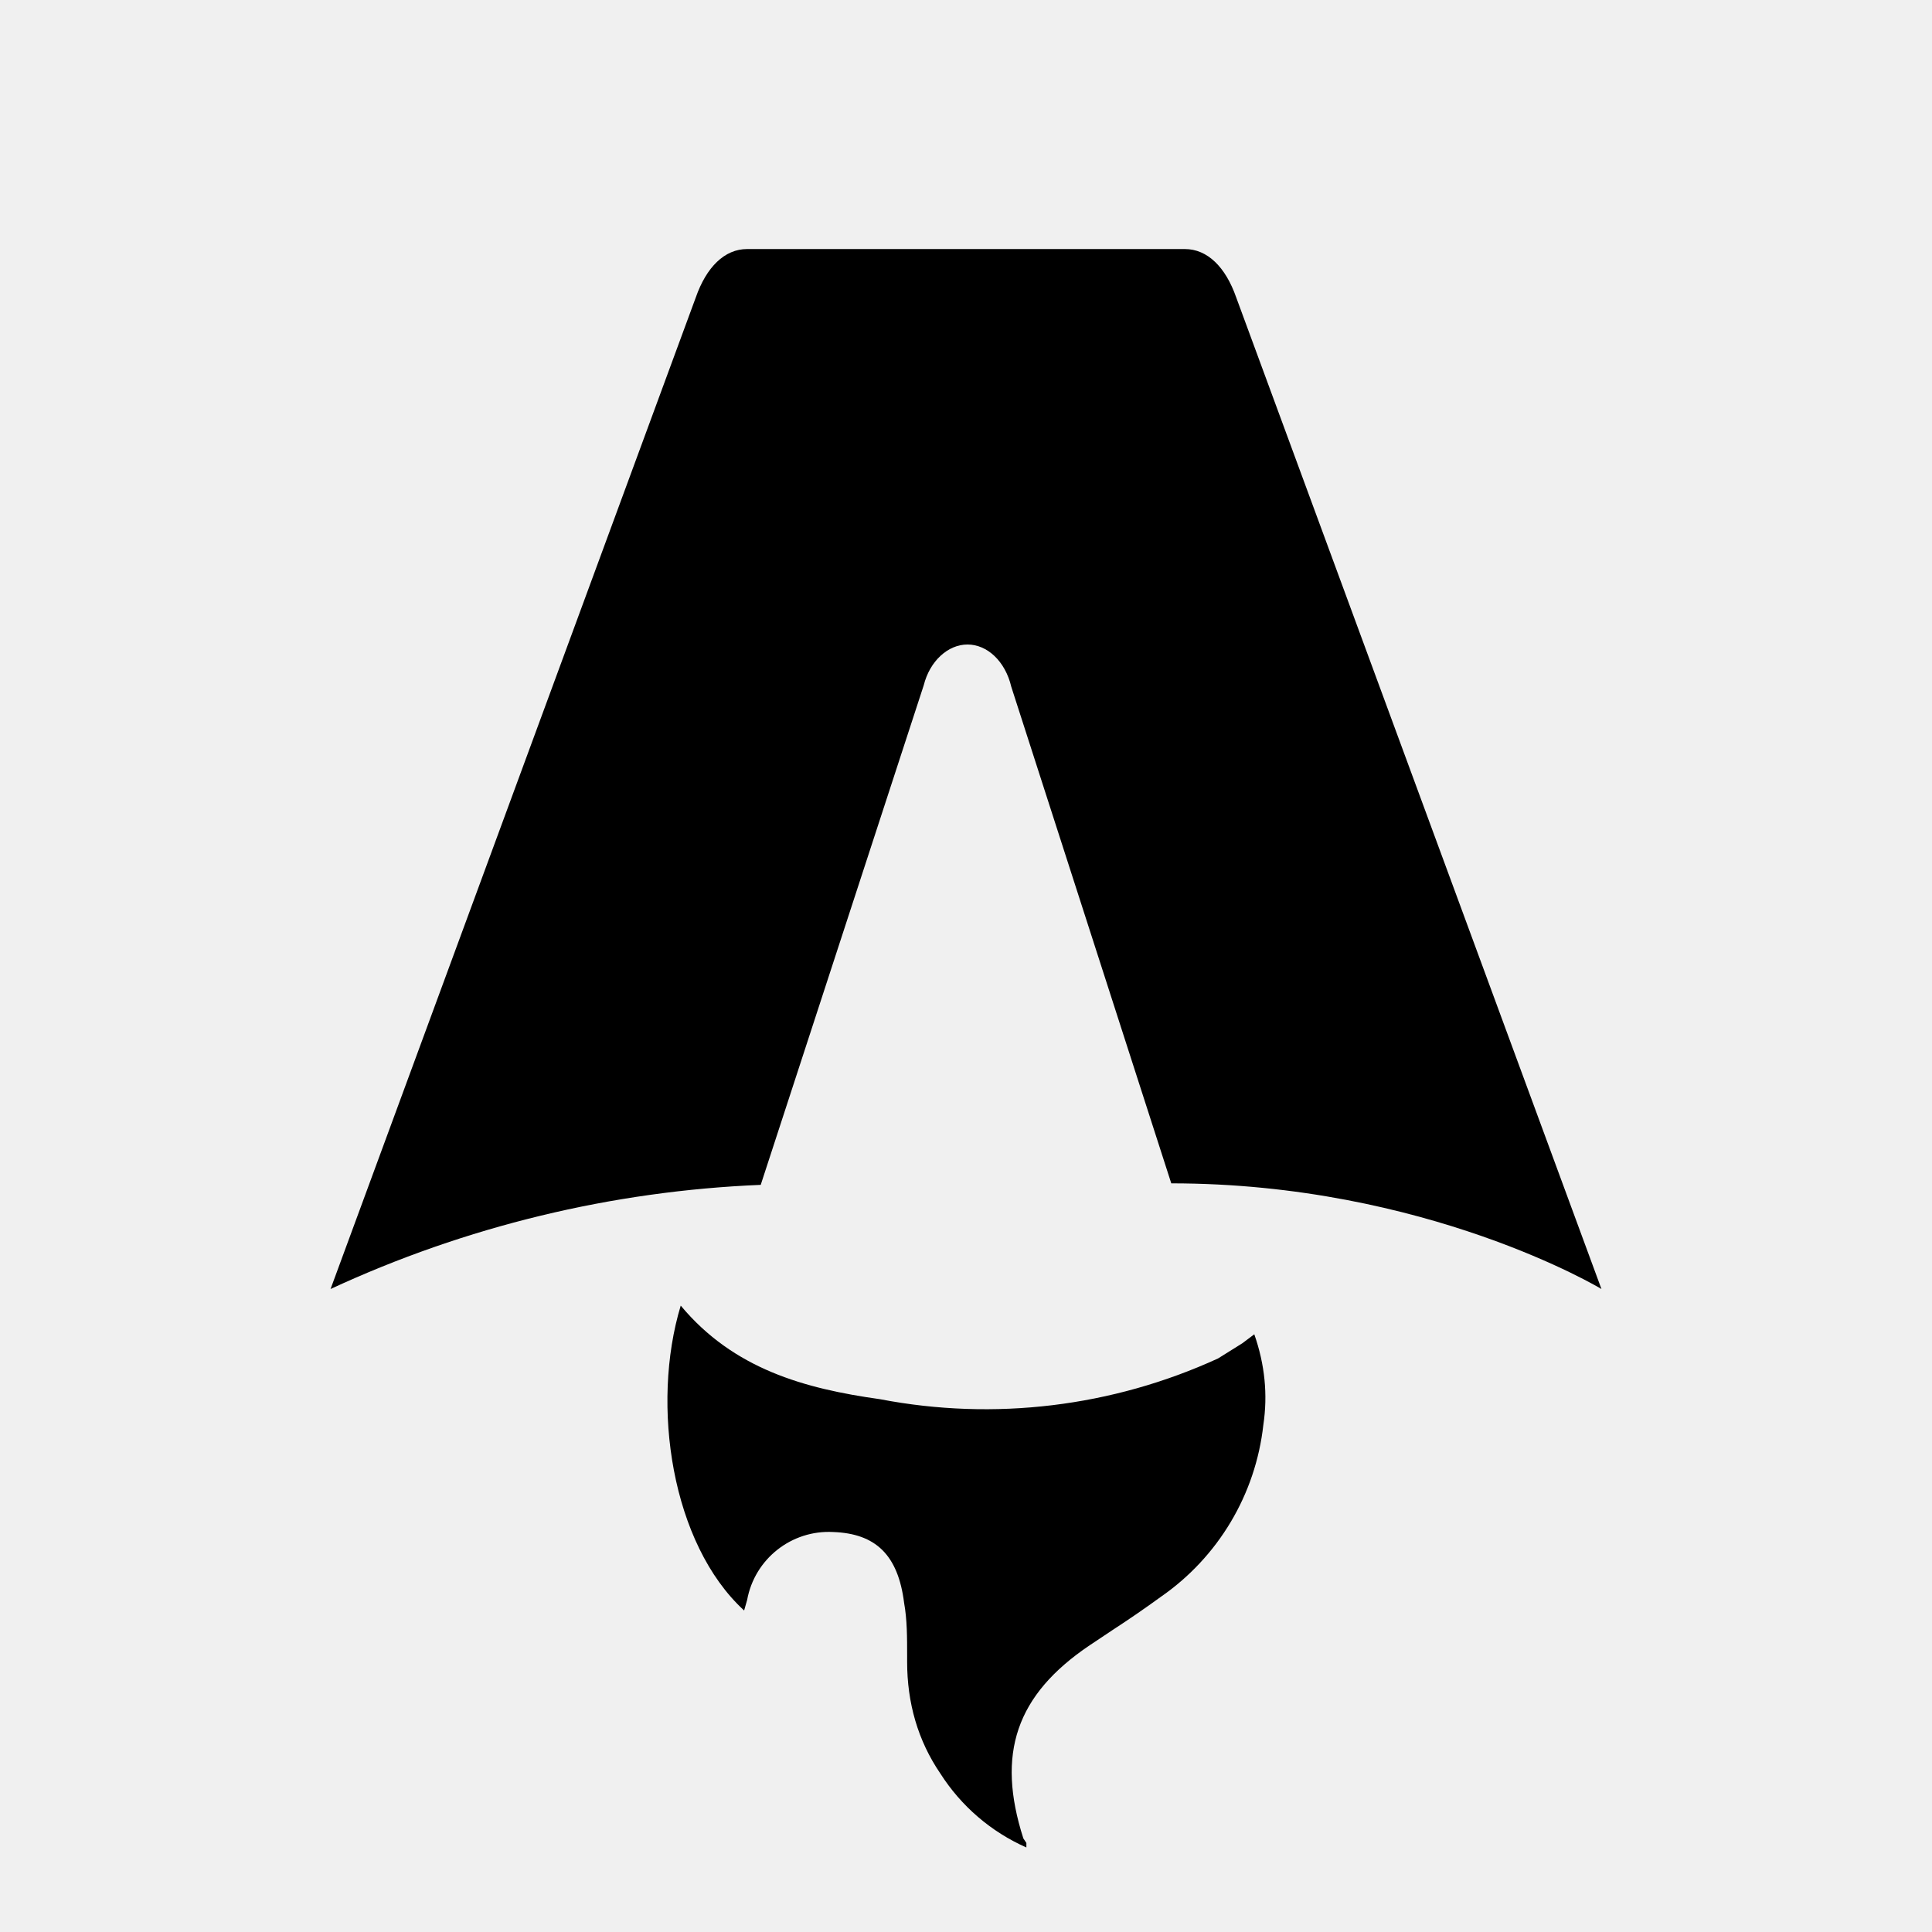
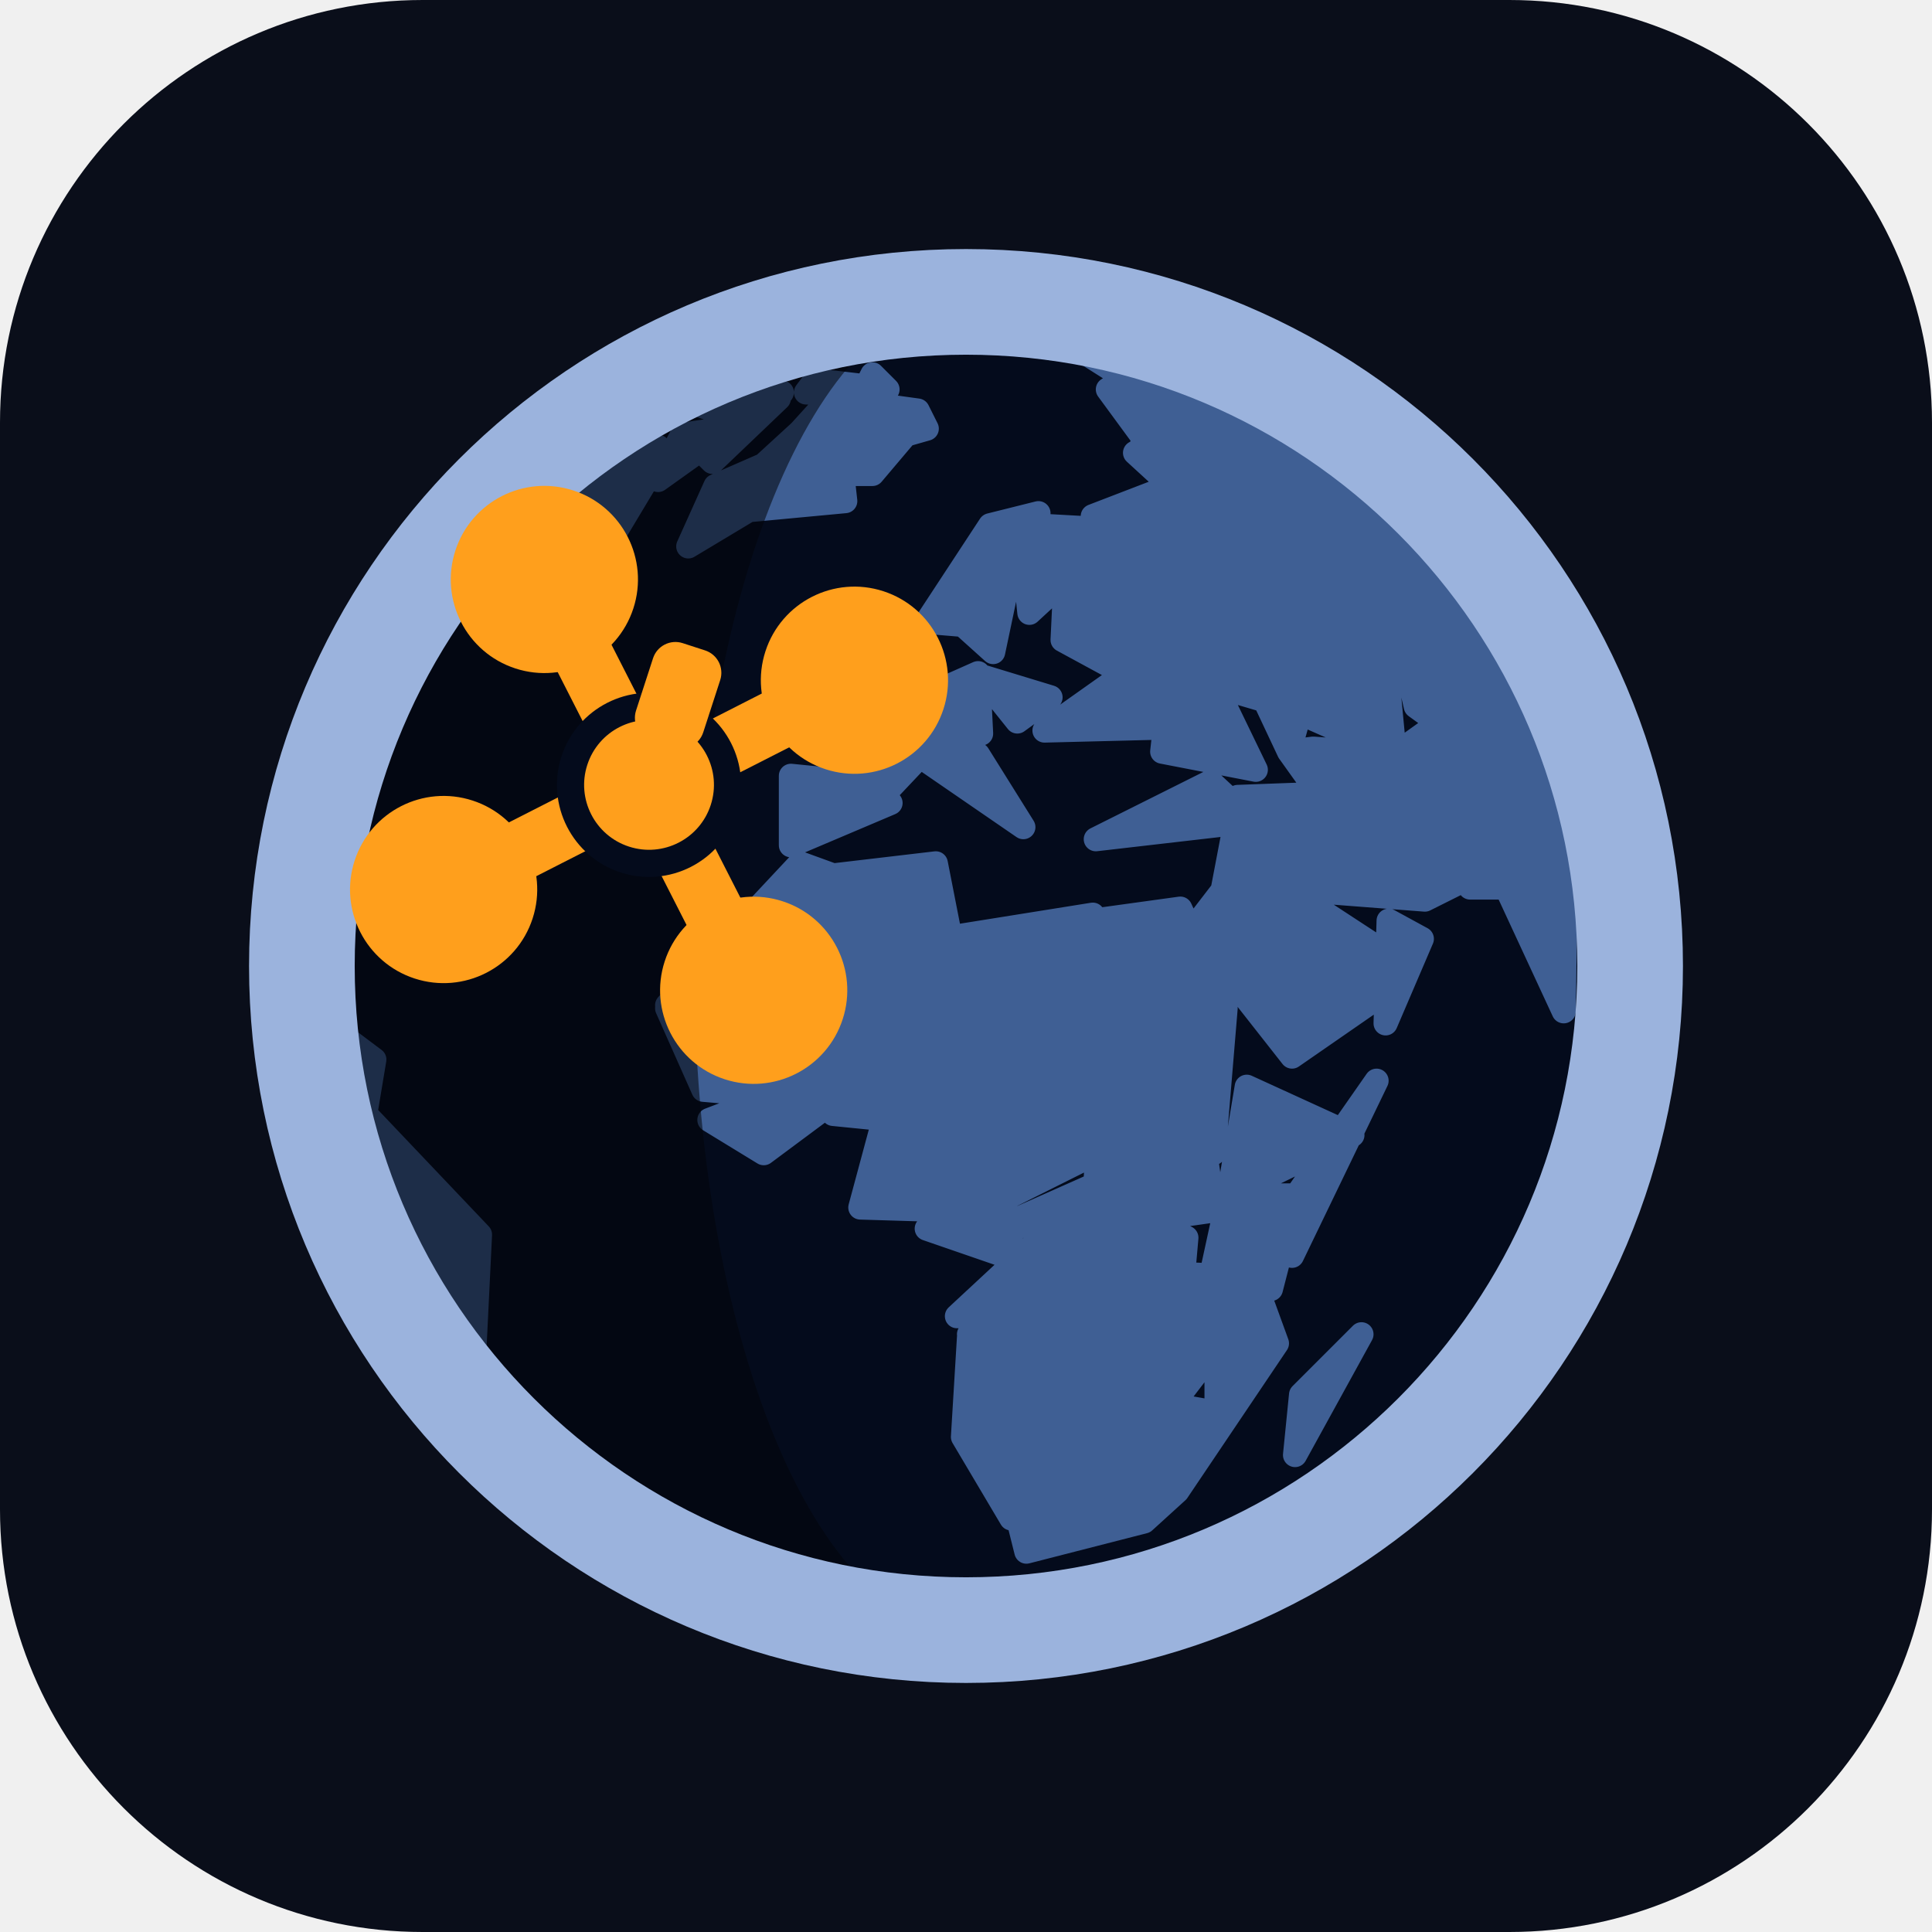
- <svg xmlns="http://www.w3.org/2000/svg" fill="none" viewBox="0 0 128 128">
-   <path d="M50.4 78.5a75.1 75.1 0 0 0-28.5 6.9l24.2-65.7c.7-2 1.9-3.2 3.4-3.2h29c1.5 0 2.7 1.2 3.4 3.2l24.2 65.7s-11.6-7-28.5-7L67 45.5c-.4-1.7-1.6-2.8-2.9-2.8-1.3 0-2.5 1.1-2.9 2.7L50.4 78.5Zm-1.1 28.2Zm-4.2-20.2c-2 6.6-.6 15.8 4.2 20.2a17.5 17.5 0 0 1 .2-.7 5.5 5.5 0 0 1 5.7-4.5c2.8.1 4.3 1.5 4.7 4.7.2 1.1.2 2.3.2 3.5v.4c0 2.7.7 5.2 2.2 7.4a13 13 0 0 0 5.7 4.9v-.3l-.2-.3c-1.8-5.6-.5-9.5 4.4-12.8l1.5-1a73 73 0 0 0 3.2-2.2 16 16 0 0 0 6.8-11.4c.3-2 .1-4-.6-6l-.8.6-1.6 1a37 37 0 0 1-22.4 2.7c-5-.7-9.7-2-13.2-6.2Z" />
-   <style>
-         path { fill: #000; }
-         @media (prefers-color-scheme: dark) {
-             path { fill: #FFF; }
-         }
-     </style>
+ <svg xmlns="http://www.w3.org/2000/svg" viewBox="0 0 64 64" role="img" aria-label="Flyable">
+   <rect width="64" height="64" rx="14" fill="#0a0e1a" />
+   <circle cx="32" cy="32" r="22" fill="#040b1c" />
+   <path d="M38.7,48.4L36.8,47.5L39.5,46.8ZM38.7,46.7L36.1,47.5L35.7,46.3L38.5,46.1L39,44.4L40,45ZM53.4,27L53.7,28.6L53.1,25.9L52.3,24.6L52.4,23.9L52.4,23.9L53.2,26.2L53.2,26.2L53.4,26.9ZM11.3,32.3L10.5,34L10.4,29.7L10.7,29.3ZM46,22.9L46.2,25L42.8,23.5ZM28.7,10.2L28.7,10.3L28.9,10.2L28.9,10.2L29.6,10.1L30.4,10.1L31.2,10L31.6,10L30.8,10.1L32,10L30.6,10.4L28.5,10.6L27.1,10.6L24.6,11.3L24.6,11.3L25.4,11L26.1,10.8L26.8,10.6L27.6,10.4L28.3,10.3ZM20.8,13.1L18.3,15.3L17,17.1L15.6,18.5L16.5,18.7L16.5,18.7L16.7,19.7L14.8,20L12.1,23.3L13.4,20.5L13.3,20.4L13.3,20.4L13.7,19.8L14.1,19.2L14.6,18.5L15.1,17.9L15.6,17.4L16.1,16.8L16.6,16.3L17.2,15.7L17.8,15.2L18.4,14.7L19,14.3L19.6,13.8L20.2,13.4ZM28.5,23L28.6,20.6L29.6,22.7L27.7,23.4ZM38.6,24.1L34.6,24.2L37,22.5L38.7,23.1ZM43.5,24.8L46.2,25L43.7,26.3L42.7,24.9ZM40.1,25.9L41.5,27.2L36.3,27.8ZM52.6,25.6L53.1,26.1L53.4,27.9L53.9,30.2ZM39.7,44.7L39,42.2L41.5,42.3L42.3,44.5ZM31.9,20.7L32.6,18L33.7,17.8L32.9,21.6ZM40.2,40.1L38.1,40.4L36.9,38.4L39.8,37.3ZM40.2,38.2L36.3,39L36.6,34.1L40.6,33.4ZM28.2,25.9L29.5,26.6L26.2,28L26.2,25.7ZM38.1,48.5L39,49.4L37.9,50.4L34,51.4L33.7,50.2ZM42.8,41.6L42.6,40.1L45.6,35.8ZM45.4,33.2L42.8,35L39.5,30.8L40.5,29.5L43.5,30L46.1,31.7ZM39.1,11.2L39.1,11.2L36.6,10.5L40.7,11.9L42.6,12.9L42.2,12.5L43.2,13.1L43.2,13.1L43.9,13.5L44.5,13.9L45.1,14.4L45.8,14.8L45.8,14.8L46.3,15.3L46.3,15.3L44.3,13.8L44.2,14.1L45.7,15.4L45.9,19L42.5,19.2L40.1,22.4L41.6,25.5L38.5,24.9L38.7,23.1L35.2,21.2L35.3,19.1L34.2,17.4L36,17.5L34.9,17.9L36.2,18.7L36.2,17.1L38.8,16.1L37.6,15L39.1,15.7L39.3,16.4L39.7,16.3L39.7,15.6L38.9,15.6L37.8,14.8L39.1,14.9L37.8,14.4L36.7,12.9L37.2,12.6L38.5,13.3L33.6,10.2L33.9,10.1L34.8,10.2L34.3,10.1L37.2,10.6L37.7,10.7L37.7,10.7L38.4,11ZM34.8,23.1L33.7,23.9L32.5,22.4ZM10.3,35.3L10.8,37.8L11,38.6L11,38.6L10.8,37.9L10.6,37.2L10.4,36.4L10.3,35.7ZM10,32.7L10,32.5L10.3,34.9L10.3,34.9L10.2,35.3L10.2,35.3L10.1,34.5L10.1,33.7L10,33ZM12.6,42L13.9,44.4L12.4,41.9ZM48.2,24.3L49.2,28.8L47.2,29.8L46.4,28.2ZM45.9,33.9L46,30.5L47.1,31.1ZM33.2,17.5L31.9,20.7L30.7,20.6L32.8,17.4L34.4,17ZM32.6,37.4L31.8,40.1L28.5,40L29.2,37.4ZM32.6,37.4L27.6,36.9L32,33.7L33.4,34.9ZM36.1,47.5L33.5,50.3L31.9,47.6ZM38.7,48.4L38.6,46.5L40.3,46.8L40.3,45.3L42.3,44.5L39,49.4ZM27.6,29L22.1,33.3L26.5,28.6ZM45.9,19L45.5,17L46.3,15.7L48.4,18.7ZM11.9,23.1L11.8,23.3L11.4,24.2L11.4,24.2L11.4,24.2L11.7,23.5ZM23.3,36.1L22.1,33.4L25.1,31.7L26.2,32.8L25.6,36.3ZM23.5,37.1L25.6,36.3L25.6,32.7L29.2,35.3L25.3,38.2ZM45.1,44.2L42.9,48.2L43.1,46.2ZM31.2,31.1L36.2,30.3L36.6,34.8L31.4,33.3ZM52.3,24.6L53.2,26.2L53,26.3ZM40.2,41.9L40.7,39.6L42.9,39.6L42.1,42.7ZM46,22.9L43.2,23.1L42.7,24.9L41.9,23.2L40.2,22.7L42.5,19.2L45.9,19L47.1,21.8ZM30.7,25.2L32.4,25L33.9,27.4ZM40.9,27.4L43.4,29.5L40.5,29.5ZM43.7,26.3L45.4,25.9L47.2,29.8L43.3,29.5L41,26.4ZM48.7,29.4L48.3,24.2L50.4,26L51.3,23.6L52.1,26.2L51.1,25.5L51.9,27L51.8,33.5L49.9,29.4ZM31.4,24.6L30.6,23.1L32.4,22.3L32.5,24.3ZM30.9,24.6L29.2,26.4L27.8,24L29.7,23.3ZM33.9,18.4L33.2,17.5L34.3,17.2L35.4,19.1L34.1,20.3ZM40.7,39.6L41.3,36L44.8,37.6ZM40.6,33.4L36.6,34.1L36.2,30.5L39.1,30.1ZM30.4,13.6L30.7,14.2L30,14.4L28.9,15.7L27.9,15.7L28,16.6L24.8,16.9L22.8,18.1L23.7,16.1L25.3,15.4L26.5,14.3L27.5,13.2ZM39,44.4L38.3,46.1L32.1,44.2L34.7,40.6L37.7,40.2L39.3,41ZM31.7,43.6L34.5,41L33.5,43.6ZM10,31.2L10.6,29.2L10.6,29.2L10.4,33.5L10.3,34.9L10,31.4L10,31.4ZM51,20.9L52.4,23.9L52.4,23.9L52.5,25.2L51.1,23.4L49.8,25.5L46.9,23.4L45.9,19.1L48.4,18.7L46.4,15.7L46.3,15.9L44.4,14.4L44.3,13.8L46.2,15.2L48.4,17.6L48.4,17.3L49.2,18.4L49.9,19.2L49.9,19.2L50.3,19.8L50.7,20.4ZM36.3,35L36.1,38.3L33.3,39.7L33.1,33.9ZM36.6,39.1L37.8,40.2L33,40.7ZM24.6,11.3L27.1,10.6L28.5,10.6L23.7,12.9L25.5,12.6L24,13.7L22.8,13.3L20.4,14.3L18.1,16.8L21.8,14.8L21.9,15.1L19.5,19.1L15.6,18.5L17.6,16.3L20.9,13L20.9,13L21.6,12.6L22.2,12.3L22.9,12L23.6,11.7L24.4,11.4ZM26.7,11.6L25,12.4L26.8,11.4ZM29.4,12.9L29.2,13.1L26.7,13L27,12.6L28.7,12.8L28.9,12.4ZM16.8,19.6L16.5,18.7L18,18.7L17.2,20.3ZM24.9,13.1L25.8,13.2L23.6,15.3L23.2,14.9L21.8,15.9L22.6,14.4L24,14.2L25.3,12.9L25.9,13ZM30.7,40.7L32.9,37.7L33.6,41.7ZM52.6,25.6L53.6,29.2L52.2,26.6L51.3,23.4ZM10.2,35.3L10.4,33.6L10.4,33.6L12.4,35.1L12.1,36.9L15.9,40.9L15.7,45L15.4,46.4L14.2,44.9L14,44.4L12.1,40.8L10.2,35.3L10.2,35.3ZM36.8,47.5L38.1,48.5L35,49.9L35.3,47.8ZM11,38.7L10.6,37.2L10.8,37.5L12.4,41.5L12.1,41.3L12.1,41.3L11.8,40.6L11.5,39.9L11.2,39.2ZM12.3,41.7L12.3,41.8L13.6,44L13.9,44.2L14.2,44.9L14.2,44.9L14.9,45.9L14.9,45.9L14.4,45.3L14,44.6L13.6,44L13.1,43.3L12.8,42.7L12.4,42ZM36.5,45.6L36.1,47.5L31.9,47.6L32.1,44.3ZM31,28.6L32,33.7L29.8,35.2L25.1,31.7L27.6,29ZM46.2,25L47.6,24L46.4,28.2L45.6,26.2Z" fill="#3f5f94" stroke="#3f5f94" stroke-width="0.8" stroke-linejoin="round" />
+   <path d="M32 10 A22 22 0 0 0 32 54 A9 22 0 0 1 32 10 Z" fill="#02040a" opacity="0.55" />
+   <circle cx="32" cy="32" r="22" fill="none" stroke="#9bb3dd" stroke-width="3.5" />
+   <g transform="translate(21.5 26) rotate(18)" fill="#ff9f1c" stroke="#ff9f1c">
+     <path d="M-5.4 -5.4 L5.4 5.4 M5.4 -5.4 L-5.4 5.4" stroke-width="2" stroke-linecap="round" />
+     <g stroke="none">
+       <circle cx="-5.4" cy="-5.4" r="3.1" />
+       <circle cx="5.4" cy="-5.4" r="3.1" />
+       <circle cx="-5.4" cy="5.4" r="3.1" />
+       <circle cx="5.4" cy="5.4" r="3.1" />
+     </g>
+     <circle r="2.6" stroke="#040b1c" stroke-width="0.9" />
+     <rect x="-1.17" y="-4.81" width="2.34" height="3.38" rx="0.78" stroke="none" />
+   </g>
</svg>
